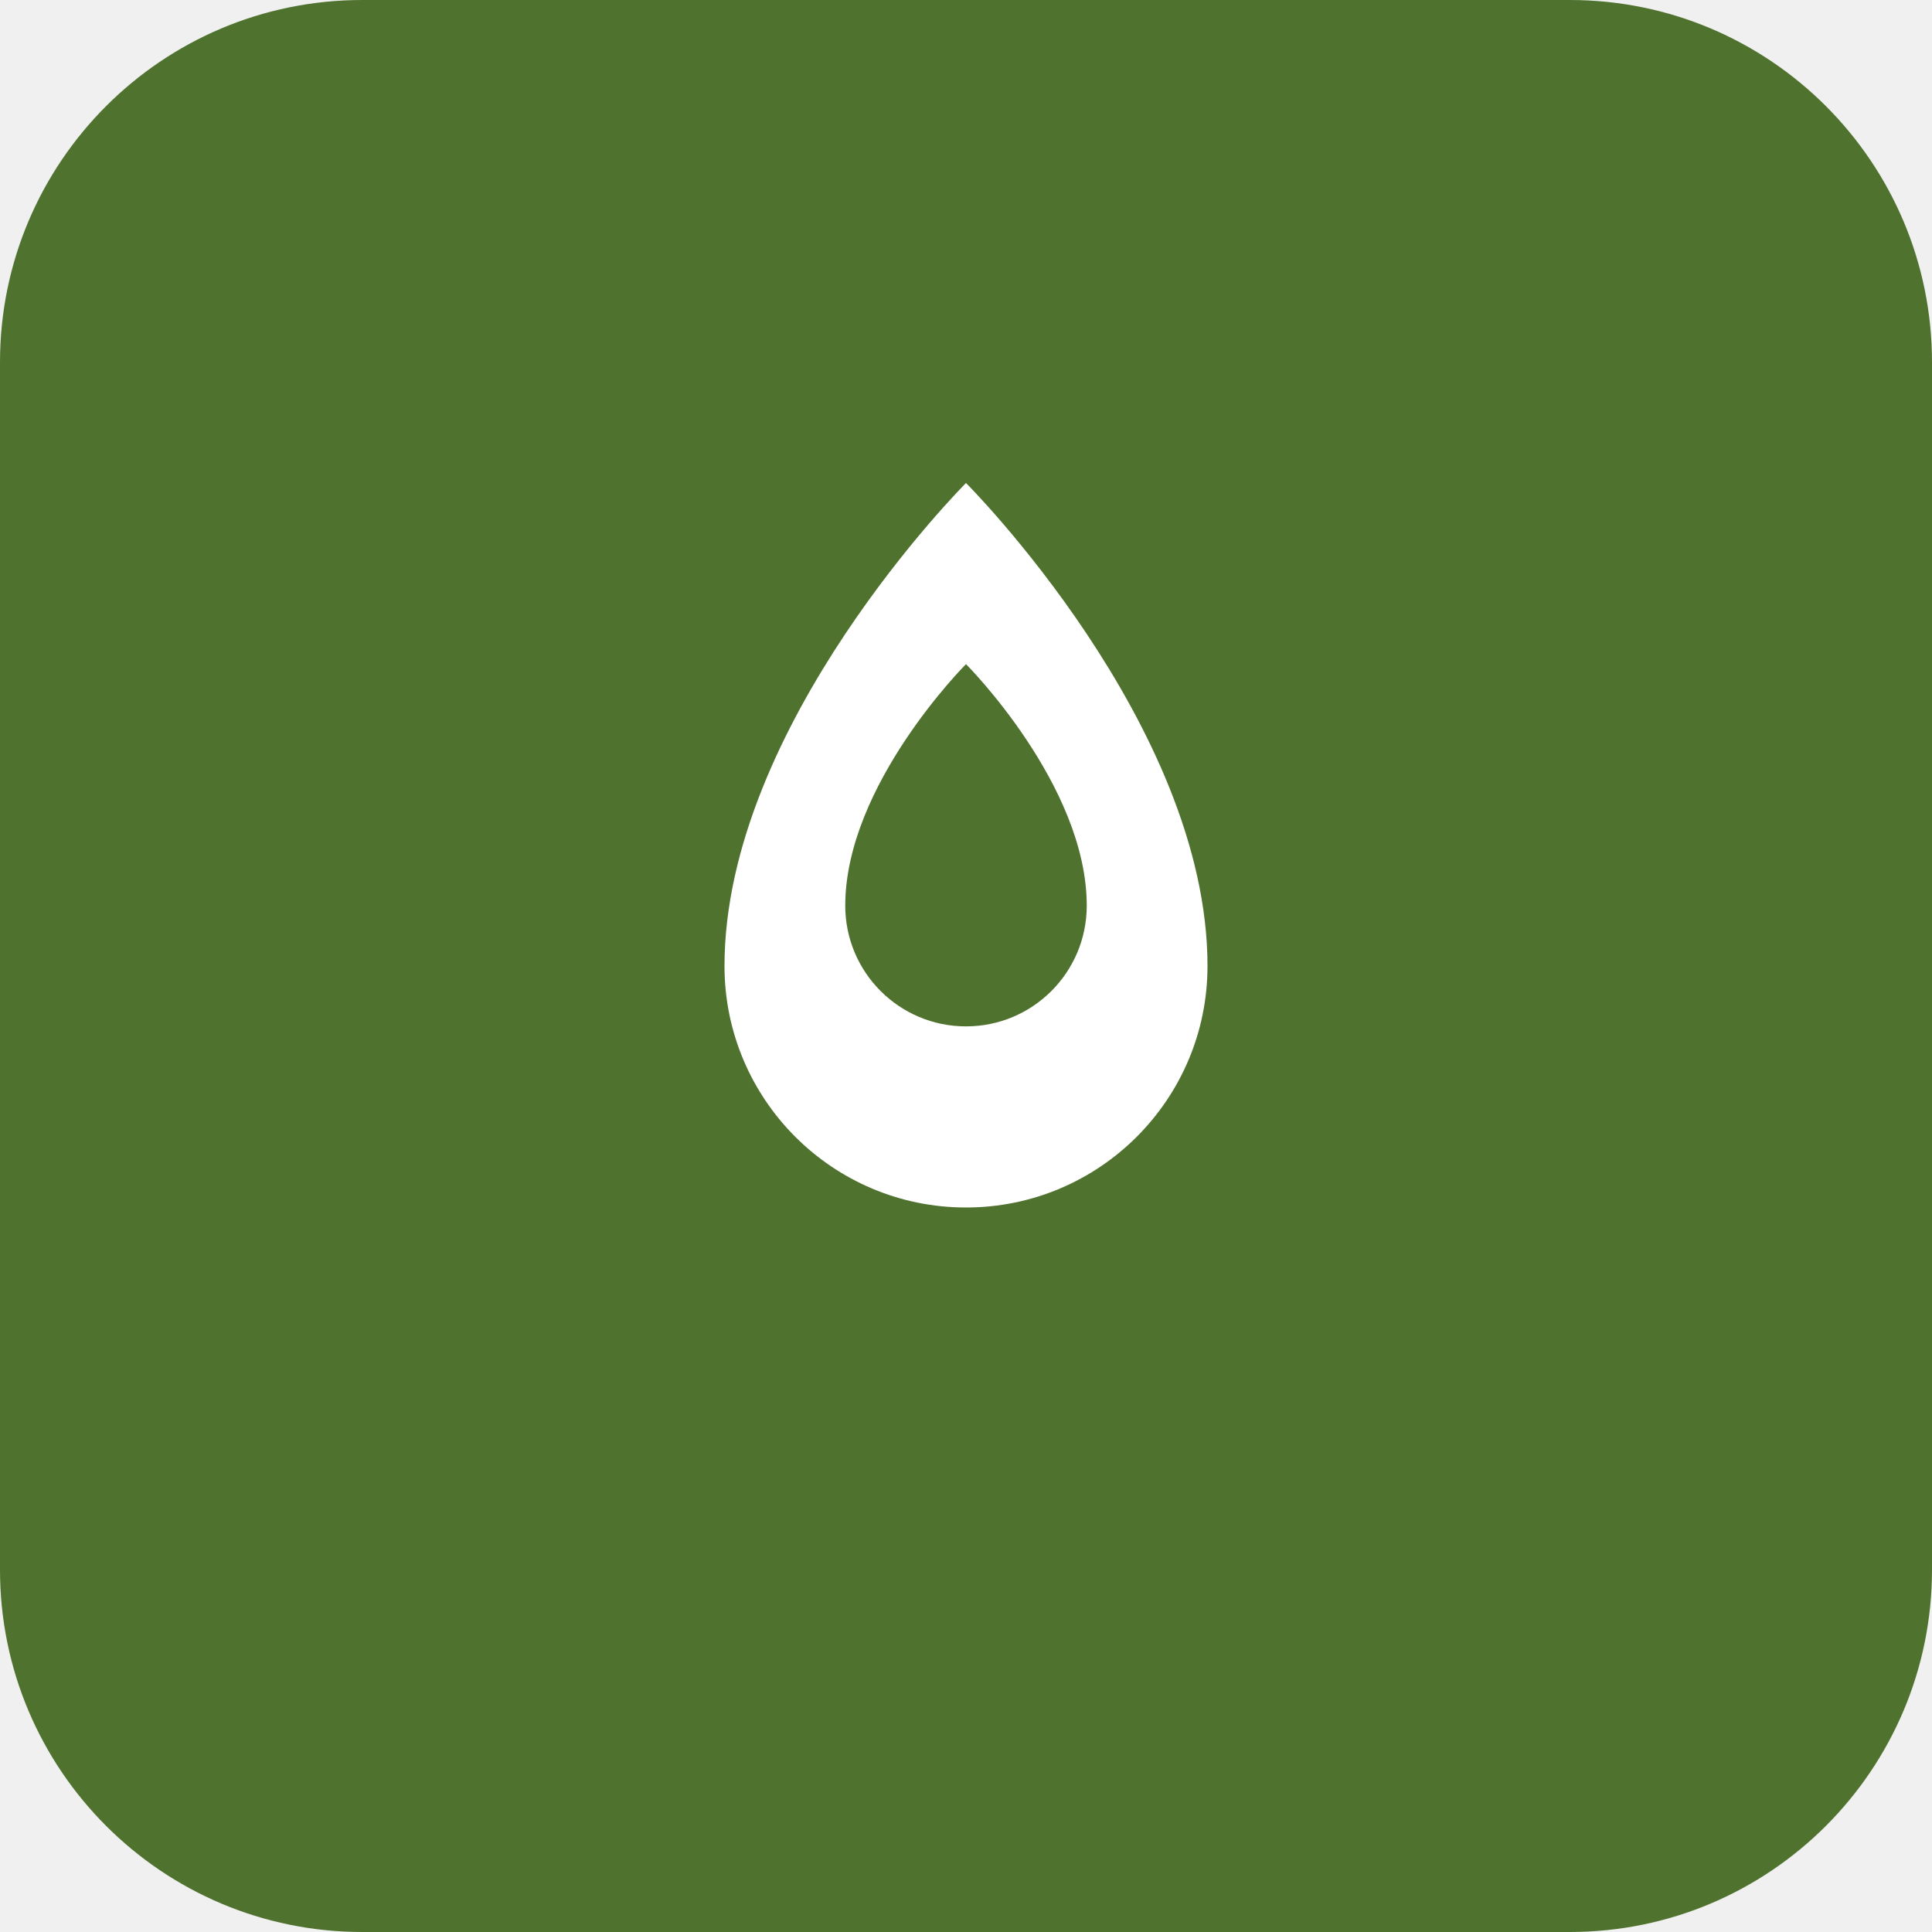
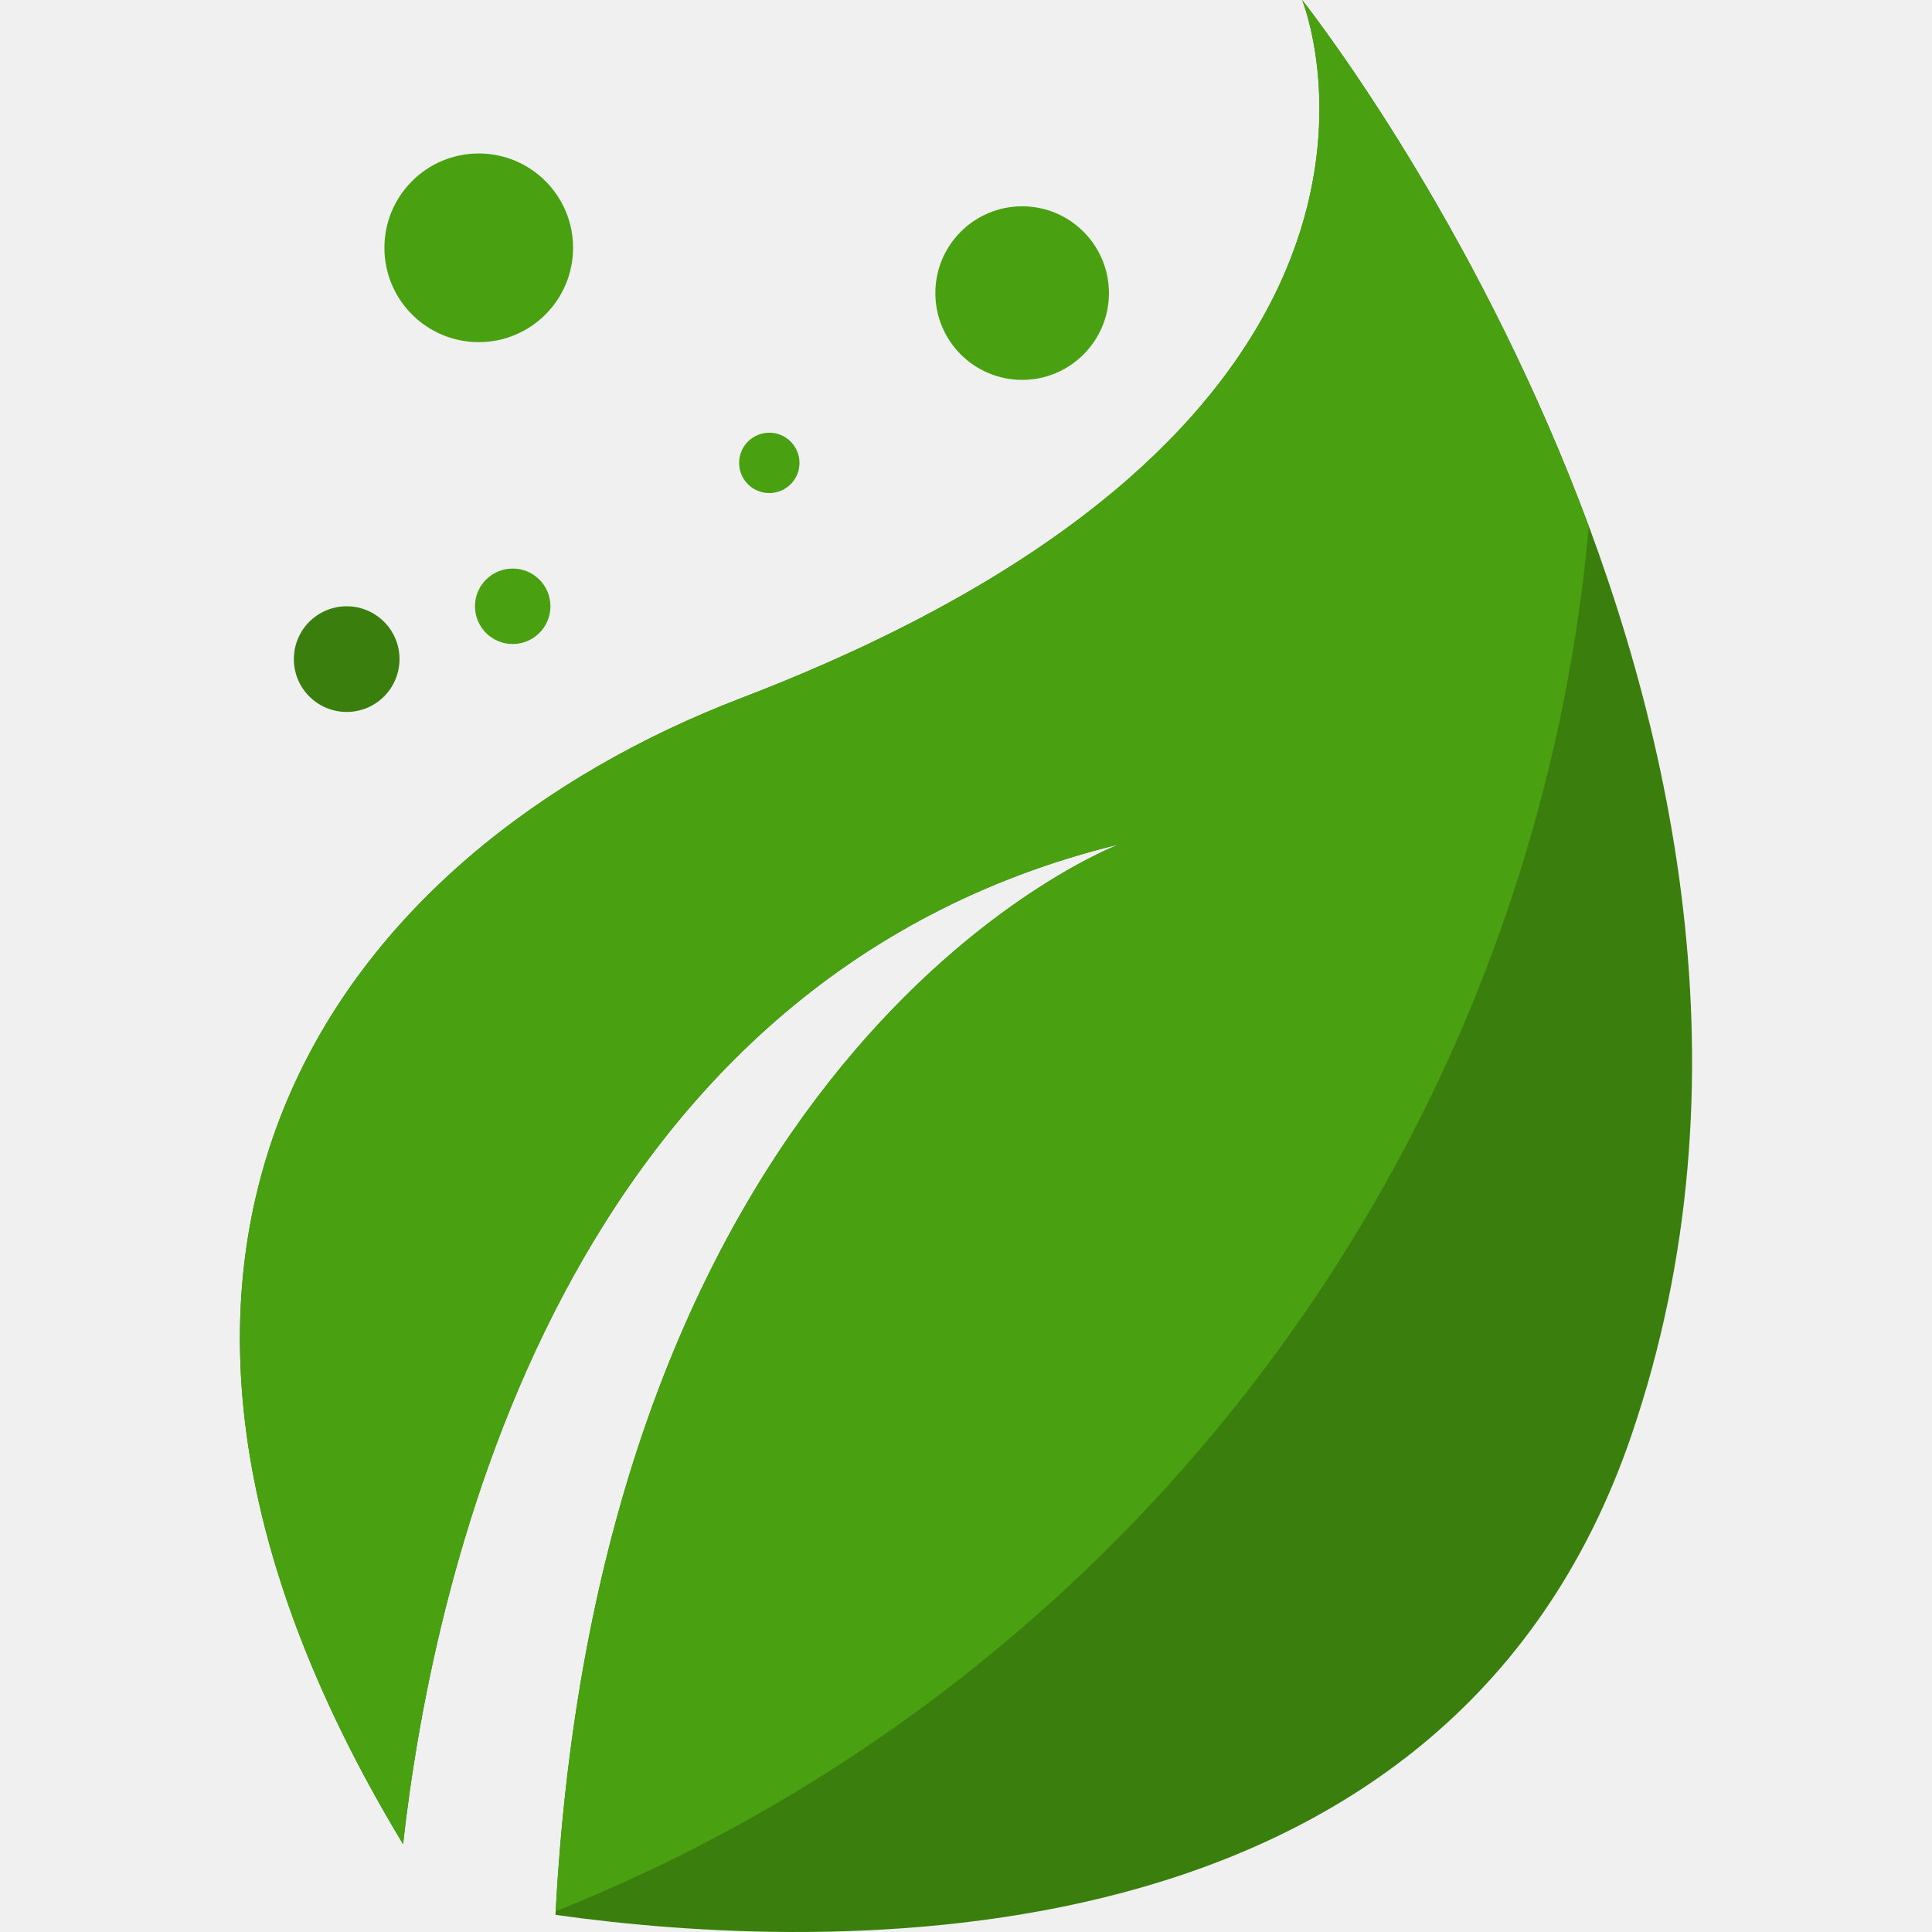
- <svg xmlns="http://www.w3.org/2000/svg" width="32" height="32" viewBox="0 0 32 32" fill="none">
-   <rect width="32" height="32" rx="6" fill="#4F722E" />
-   <path d="M16 8C16 8 12 12 12 16C12 18.209 13.791 20 16 20C18.209 20 20 18.209 20 16C20 12 16 8 16 8Z" fill="white" />
-   <path d="M16 11C16 11 14 13 14 15C14 16.105 14.895 17 16 17C17.105 17 18 16.105 18 15C18 13 16 11 16 11Z" fill="#4F722E" />
+ <svg xmlns="http://www.w3.org/2000/svg" height="800px" width="800px" version="1.1" id="Layer_1" viewBox="0 0 504.125 504.125" xml:space="preserve">
+   <path style="fill:#3A7F0D;" d="M339.772,0c0,0,44.536,108.954-146.337,182.138C89.719,221.893,10.059,323.789,105.173,481.193  c7.877-70.357,41.653-225.485,186.888-260.884c0,0-135.176,50.546-147.117,279.347c69.459,9.752,232.361,16.305,280.726-125.062  C489.536,187.817,339.772,0,339.772,0z" />
+   <path style="fill:#49A010;" d="M145.007,498.704c147.456-58.849,254.748-196.71,269.556-361.283C384.418,56.107,339.772,0,339.772,0  s44.536,108.954-146.337,182.138C89.719,221.893,10.059,323.789,105.173,481.193c7.877-70.357,41.653-225.485,186.888-260.884  C292.053,220.31,157.279,270.73,145.007,498.704z" />
+   <circle style="fill:#3A7F0D;" cx="90.459" cy="171.985" r="13.785" />
+   <g>
+     <circle style="fill:#49A010;" cx="133.782" cy="158.2" r="9.846" />
+     <circle style="fill:#49A010;" cx="124.921" cy="64.662" r="24.615" />
+     <circle style="fill:#49A010;" cx="200.736" cy="120.785" r="7.877" />
+     <circle style="fill:#49A010;" cx="266.713" cy="76.477" r="22.646" />
+   </g>
</svg>
